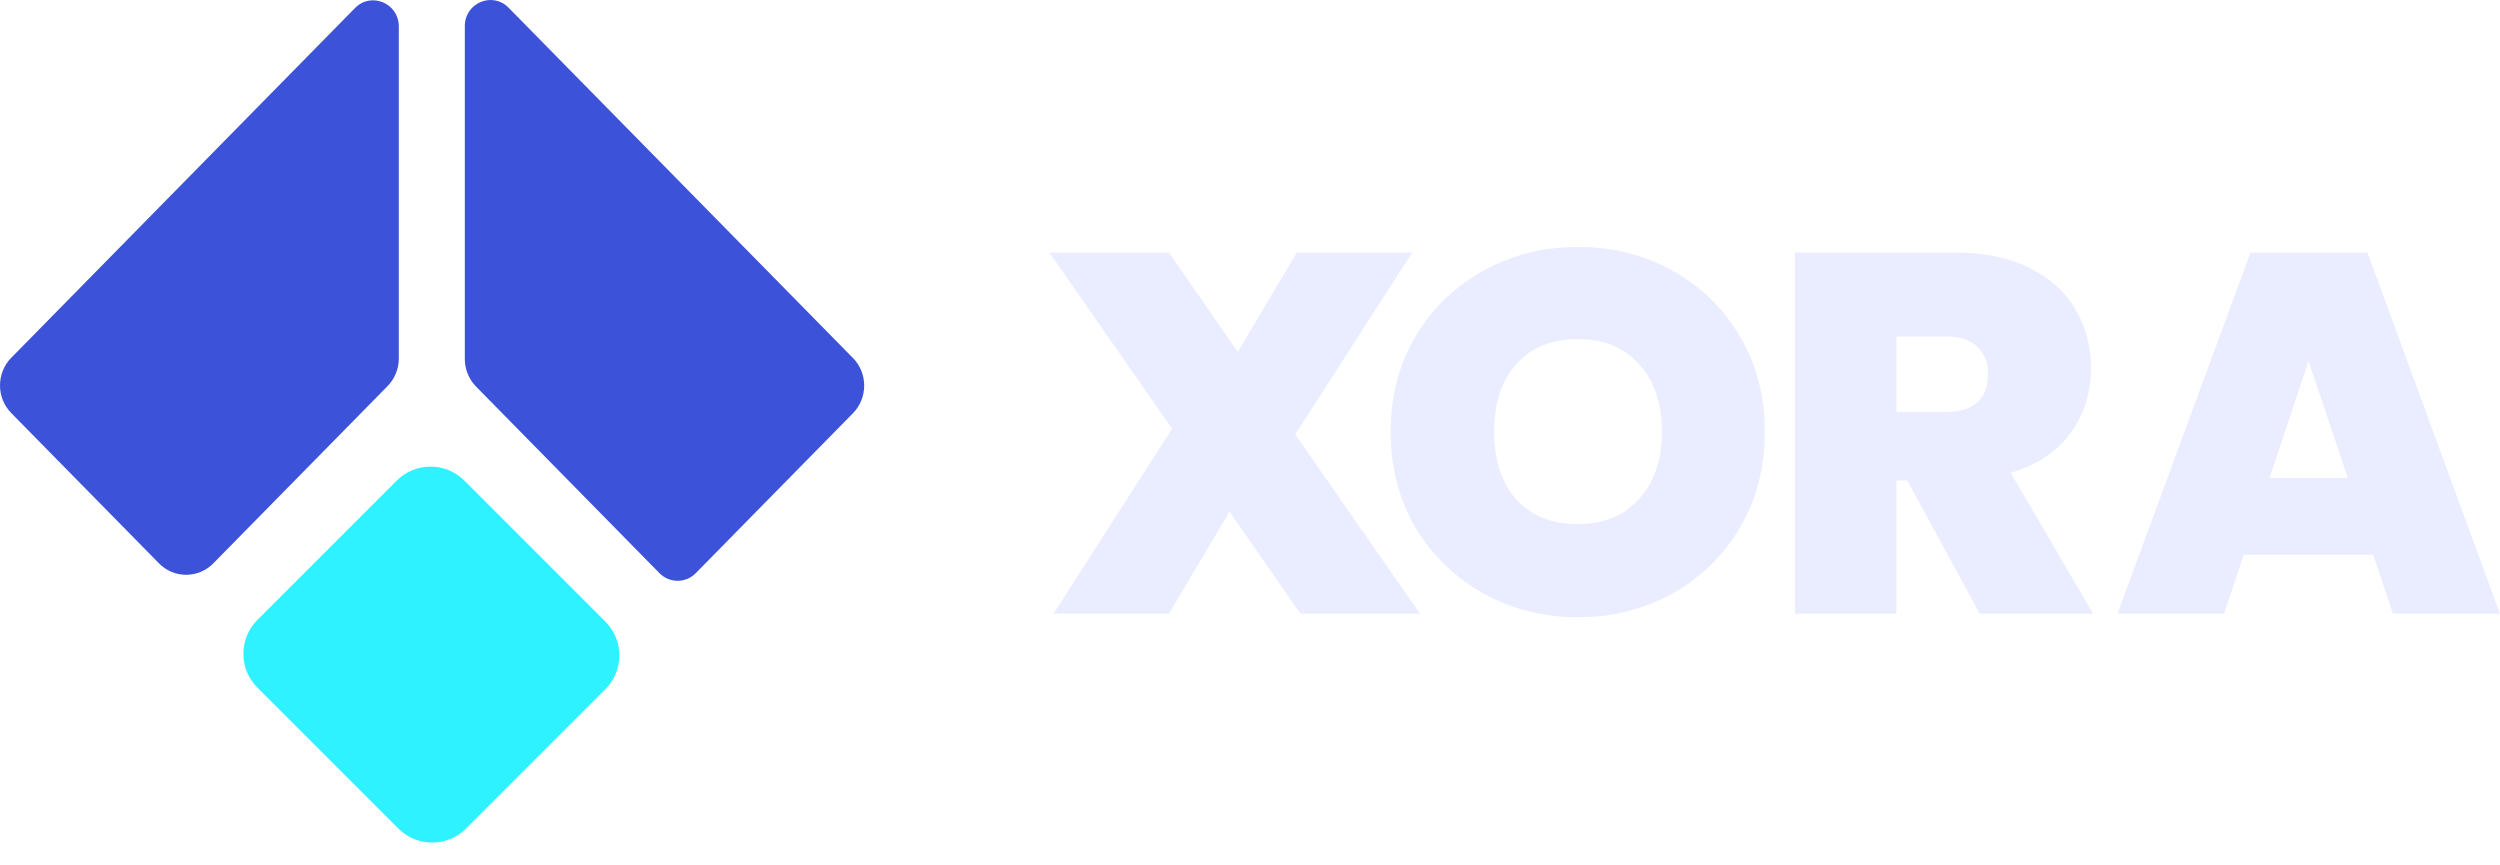
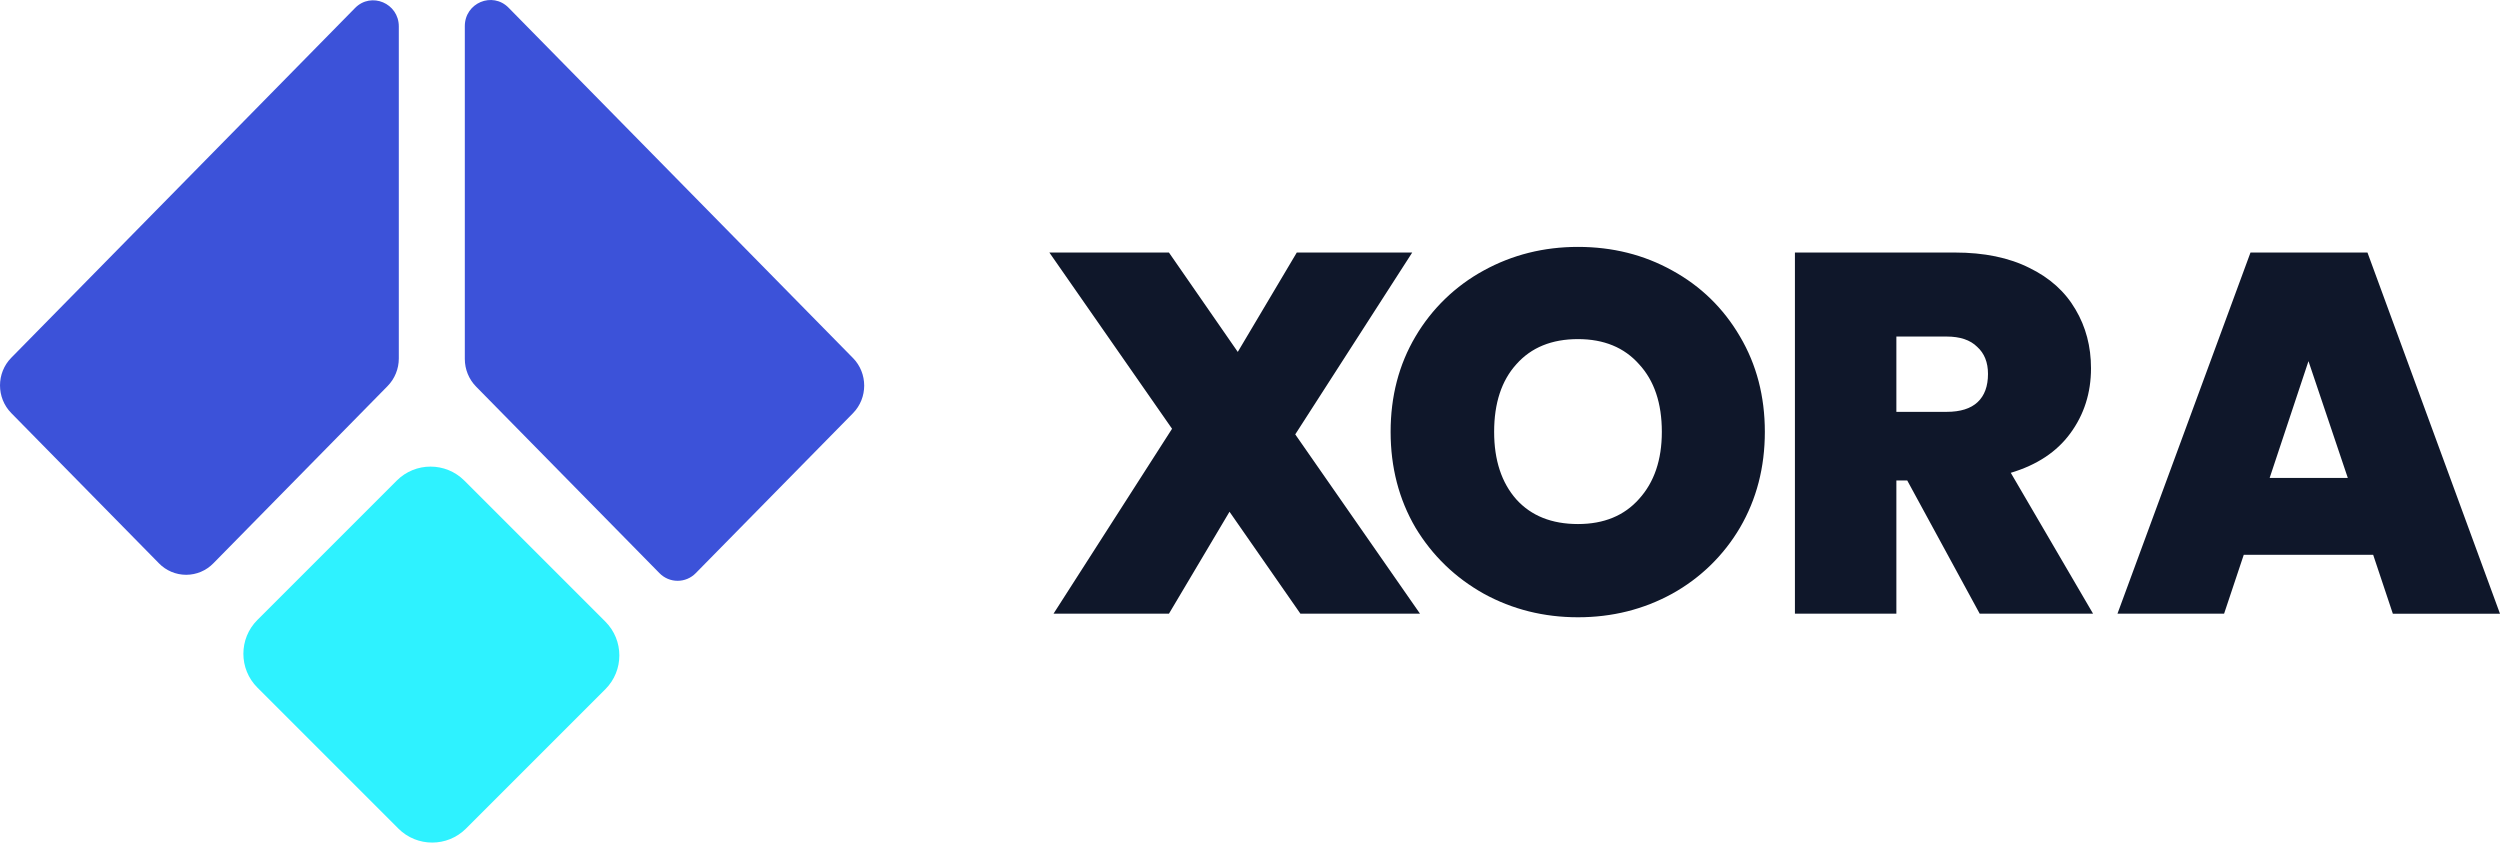
<svg xmlns="http://www.w3.org/2000/svg" width="162" height="56" fillRule="evenodd">
  <path fill="#3c52d9" d="M55.27 23.196c.973.99.973 2.594 0 3.583L45.083 37.141a1.64 1.64 0 0 1-2.349 0L30.85 25.052c-.467-.475-.73-1.12-.73-1.792V1.693c0-1.505 1.789-2.259 2.835-1.194l22.314 22.698.001-.001zM10.301 36.504a2.46 2.46 0 0 0 3.523 0l11.29-11.485c.467-.475.729-1.12.729-1.792V1.713c0-1.505-1.789-2.259-2.835-1.195L.73 23.183c-.973.99-.973 2.594 0 3.584l9.571 9.737z" />
  <g fillRule="nonzero">
    <rect width="18.967" height="19.118" x="18.469" y="32.859" fill="#2ef2ff" rx="3.099" transform="rotate(315 27.952 42.418)" />
-     <path fill="#eaedff" d="M84.267 39.767l-4.595-6.606-3.924 6.606h-7.48l7.681-11.983-7.95-11.42h7.748l4.461 6.44 3.824-6.44h7.48l-7.58 11.784 8.084 11.618h-7.748l-.001.001zm17.987.232c-2.214 0-4.249-.509-6.105-1.527-1.856-1.04-3.332-2.467-4.427-4.282-1.073-1.837-1.61-3.906-1.61-6.208s.537-4.36 1.61-6.174a11.53 11.53 0 0 1 4.427-4.282c1.856-1.018 3.891-1.527 6.105-1.527 2.236 0 4.27.509 6.104 1.527 1.856 1.018 3.321 2.445 4.394 4.282 1.073 1.815 1.61 3.873 1.61 6.174s-.537 4.371-1.61 6.208a11.6 11.6 0 0 1-4.394 4.282c-1.856 1.018-3.891 1.527-6.104 1.527h0zm0-6.041c1.677 0 2.996-.542 3.957-1.626.984-1.084 1.476-2.534 1.476-4.349 0-1.859-.492-3.319-1.476-4.382-.961-1.084-2.28-1.627-3.957-1.627-1.7 0-3.03.542-3.992 1.627-.962 1.062-1.442 2.523-1.442 4.382 0 1.837.481 3.297 1.442 4.382.962 1.062 2.292 1.593 3.992 1.593zm26.031 5.809l-4.695-8.631h-.705v8.631h-6.574V16.364h10.364c1.901 0 3.511.332 4.83.996 1.32.642 2.315 1.538 2.986 2.689.67 1.129 1.006 2.401 1.006 3.817 0 1.593-.447 2.999-1.342 4.216-.872 1.195-2.158 2.047-3.857 2.556l5.333 9.129h-7.346 0zm-5.4-13.079h3.254c.894 0 1.565-.21 2.012-.631s.671-1.029.671-1.826c0-.752-.235-1.339-.704-1.759-.448-.443-1.107-.664-1.979-.664h-3.254v4.88h0zm30.896 9.261h-8.385l-1.275 3.818h-6.909l8.62-23.402h7.58l8.587 23.403h-6.943l-1.275-3.818v-.001zm-1.643-4.979l-2.549-7.568-2.516 7.569h5.065v-.001z" />
+     <path fill="#0f172a" d="M84.267 39.767l-4.595-6.606-3.924 6.606h-7.48l7.681-11.983-7.95-11.42h7.748l4.461 6.44 3.824-6.44h7.48l-7.58 11.784 8.084 11.618h-7.748l-.001.001zm17.987.232c-2.214 0-4.249-.509-6.105-1.527-1.856-1.04-3.332-2.467-4.427-4.282-1.073-1.837-1.61-3.906-1.61-6.208s.537-4.36 1.61-6.174a11.53 11.53 0 0 1 4.427-4.282c1.856-1.018 3.891-1.527 6.105-1.527 2.236 0 4.27.509 6.104 1.527 1.856 1.018 3.321 2.445 4.394 4.282 1.073 1.815 1.61 3.873 1.61 6.174s-.537 4.371-1.61 6.208a11.6 11.6 0 0 1-4.394 4.282c-1.856 1.018-3.891 1.527-6.104 1.527h0zm0-6.041c1.677 0 2.996-.542 3.957-1.626.984-1.084 1.476-2.534 1.476-4.349 0-1.859-.492-3.319-1.476-4.382-.961-1.084-2.28-1.627-3.957-1.627-1.7 0-3.03.542-3.992 1.627-.962 1.062-1.442 2.523-1.442 4.382 0 1.837.481 3.297 1.442 4.382.962 1.062 2.292 1.593 3.992 1.593zm26.031 5.809l-4.695-8.631h-.705v8.631h-6.574V16.364h10.364c1.901 0 3.511.332 4.83.996 1.32.642 2.315 1.538 2.986 2.689.67 1.129 1.006 2.401 1.006 3.817 0 1.593-.447 2.999-1.342 4.216-.872 1.195-2.158 2.047-3.857 2.556l5.333 9.129h-7.346 0zm-5.4-13.079h3.254c.894 0 1.565-.21 2.012-.631s.671-1.029.671-1.826c0-.752-.235-1.339-.704-1.759-.448-.443-1.107-.664-1.979-.664h-3.254v4.88h0zm30.896 9.261h-8.385l-1.275 3.818h-6.909l8.62-23.402h7.58l8.587 23.403h-6.943l-1.275-3.818v-.001zm-1.643-4.979l-2.549-7.568-2.516 7.569h5.065v-.001z" />
  </g>
</svg>
